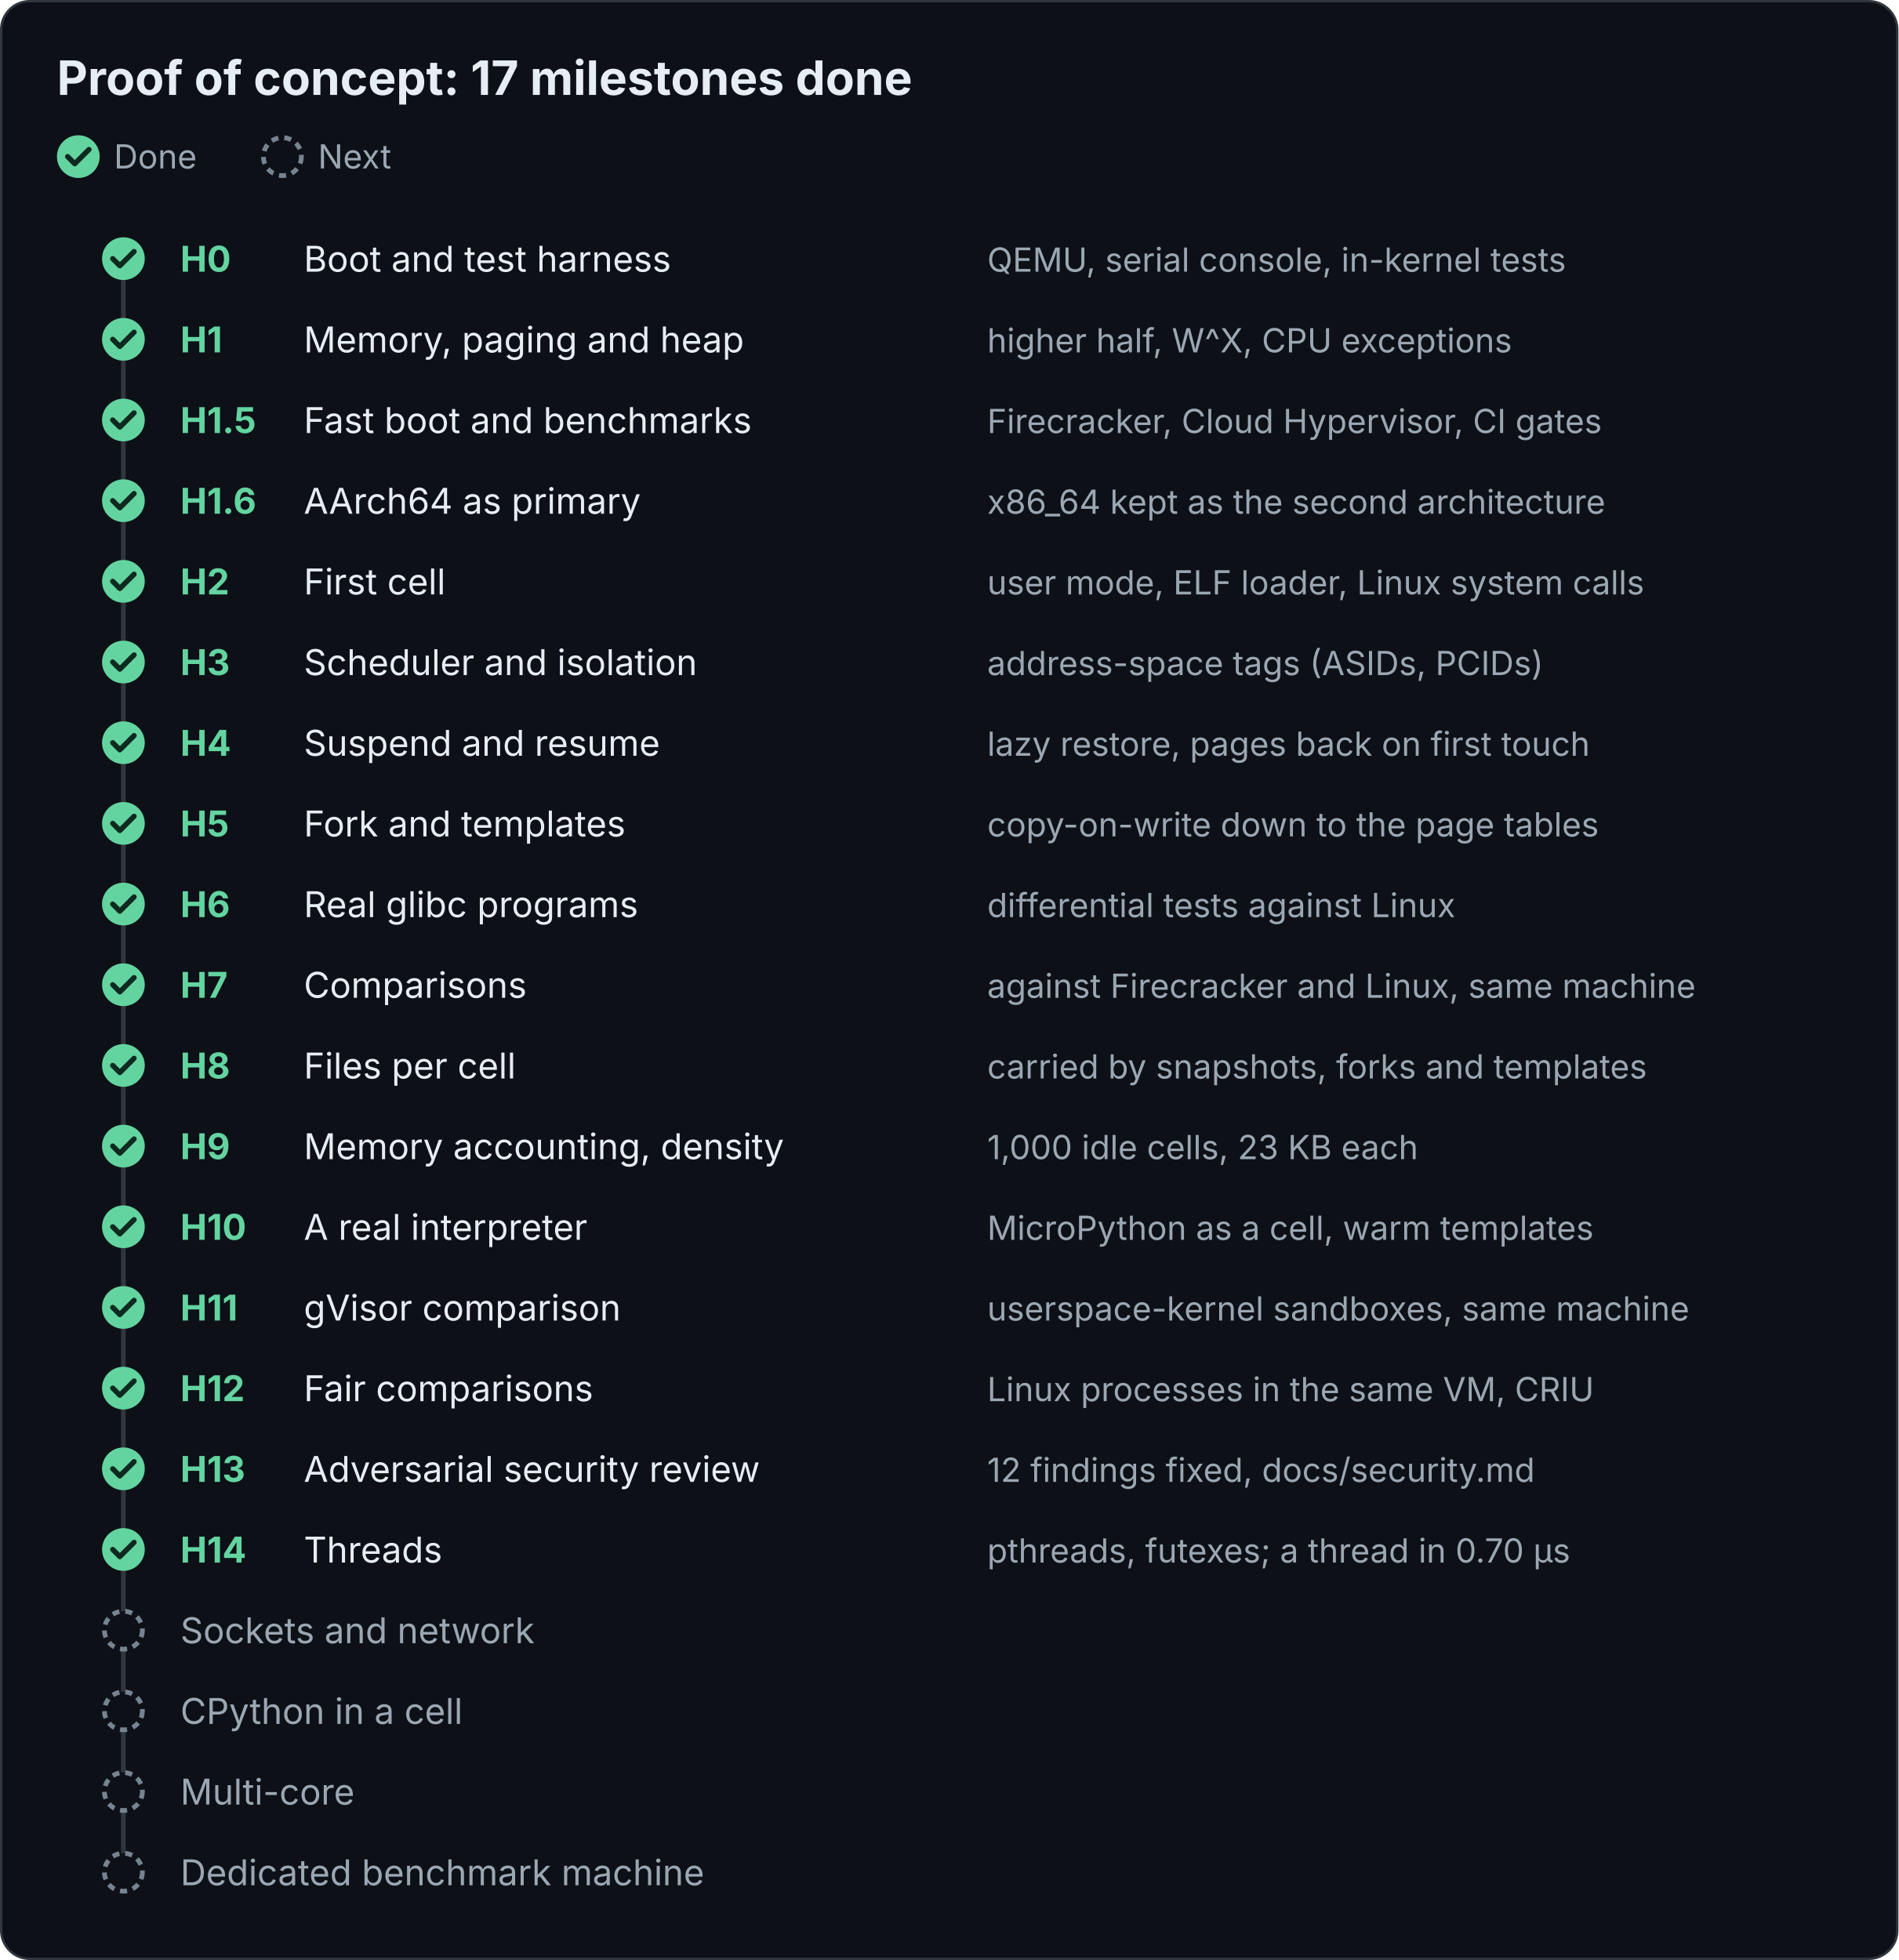
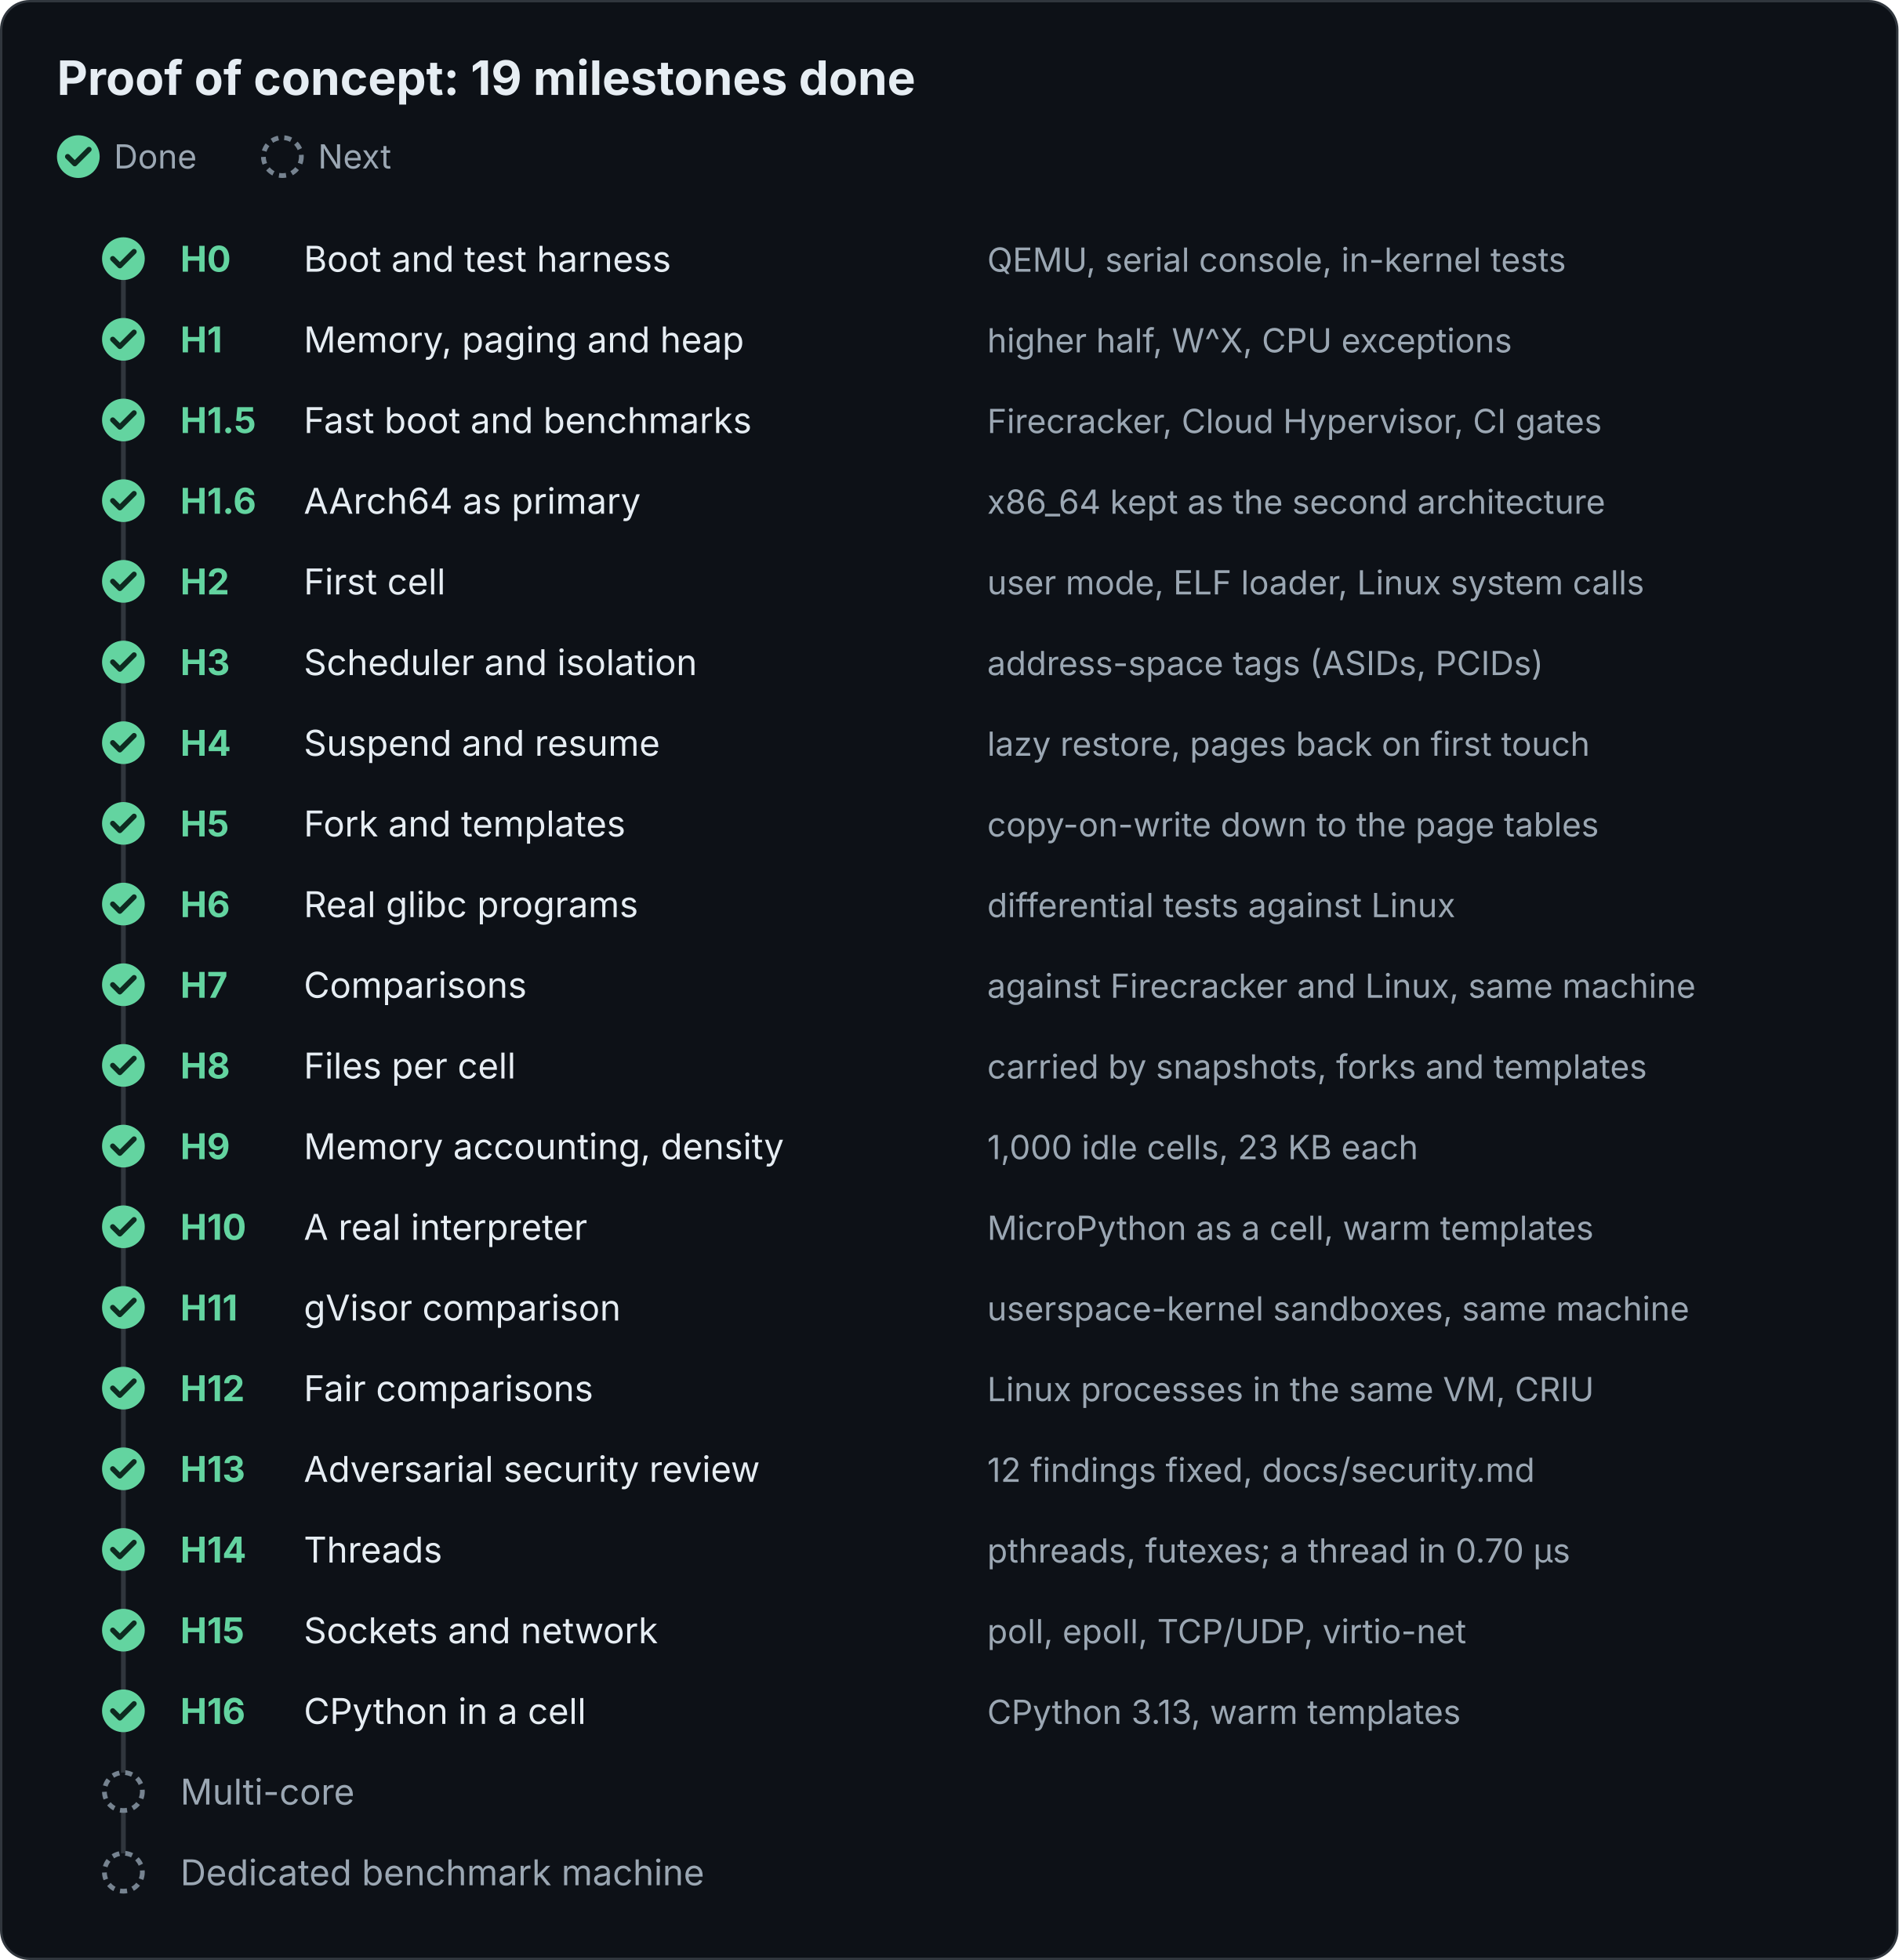
<svg xmlns="http://www.w3.org/2000/svg" viewBox="0 0 800 826" width="800" height="826" role="img" font-family="Inter, -apple-system, Segoe UI, Helvetica, Arial, sans-serif">
  <defs>
    <marker id="a" viewBox="0 0 10 10" refX="9" refY="5" markerWidth="7" markerHeight="7" orient="auto-start-reverse">
      <path d="M0 0L10 5L0 10z" fill="#8b98a5" />
    </marker>
  </defs>
  <rect class="bg" x="0.5" y="0.5" width="799" height="825" rx="12" fill="#0d1117" stroke="#30363d" />
-   <text x="24" y="40" font-size="20" fill="#e6edf3" font-weight="700">Proof of concept: 17 milestones done</text>
+   <text x="24" y="40" font-size="20" fill="#e6edf3" font-weight="700">Proof of concept: 19 milestones done</text>
  <circle cx="33" cy="66" r="9" fill="#63d4a0" />
  <path d="M28.5 66l3 3l6-6" fill="none" stroke="#0e2a20" stroke-width="2.2" stroke-linecap="round" stroke-linejoin="round" />
  <text x="48" y="71" font-size="14" fill="#9ba7b3">Done</text>
  <circle cx="119" cy="66" r="8" fill="#0d1117" stroke="#768390" stroke-width="2" stroke-dasharray="3 2.5" />
  <text x="134" y="71" font-size="14" fill="#9ba7b3">Next</text>
  <line x1="52" y1="109.0" x2="52" y2="789.0" stroke="#30363d" stroke-width="2" />
  <circle cx="52" cy="109.0" r="9" fill="#63d4a0" />
  <path d="M47.5 109.0l3 3l6-6" fill="none" stroke="#0e2a20" stroke-width="2.2" stroke-linecap="round" stroke-linejoin="round" />
  <text x="76" y="114.5" font-size="15" fill="#63d4a0" font-weight="700">H0</text>
  <text x="128" y="114.5" font-size="15" fill="#e6edf3">Boot and test harness</text>
  <text x="416" y="114.5" font-size="14" fill="#9ba7b3">QEMU, serial console, in-kernel tests</text>
  <circle cx="52" cy="143.0" r="9" fill="#63d4a0" />
  <path d="M47.5 143.0l3 3l6-6" fill="none" stroke="#0e2a20" stroke-width="2.2" stroke-linecap="round" stroke-linejoin="round" />
  <text x="76" y="148.5" font-size="15" fill="#63d4a0" font-weight="700">H1</text>
  <text x="128" y="148.5" font-size="15" fill="#e6edf3">Memory, paging and heap</text>
  <text x="416" y="148.5" font-size="14" fill="#9ba7b3">higher half, W^X, CPU exceptions</text>
  <circle cx="52" cy="177.0" r="9" fill="#63d4a0" />
  <path d="M47.5 177.0l3 3l6-6" fill="none" stroke="#0e2a20" stroke-width="2.2" stroke-linecap="round" stroke-linejoin="round" />
  <text x="76" y="182.5" font-size="15" fill="#63d4a0" font-weight="700">H1.5</text>
  <text x="128" y="182.5" font-size="15" fill="#e6edf3">Fast boot and benchmarks</text>
  <text x="416" y="182.5" font-size="14" fill="#9ba7b3">Firecracker, Cloud Hypervisor, CI gates</text>
  <circle cx="52" cy="211.0" r="9" fill="#63d4a0" />
  <path d="M47.5 211.0l3 3l6-6" fill="none" stroke="#0e2a20" stroke-width="2.2" stroke-linecap="round" stroke-linejoin="round" />
  <text x="76" y="216.5" font-size="15" fill="#63d4a0" font-weight="700">H1.6</text>
  <text x="128" y="216.5" font-size="15" fill="#e6edf3">AArch64 as primary</text>
  <text x="416" y="216.5" font-size="14" fill="#9ba7b3">x86_64 kept as the second architecture</text>
  <circle cx="52" cy="245.0" r="9" fill="#63d4a0" />
  <path d="M47.5 245.0l3 3l6-6" fill="none" stroke="#0e2a20" stroke-width="2.2" stroke-linecap="round" stroke-linejoin="round" />
  <text x="76" y="250.5" font-size="15" fill="#63d4a0" font-weight="700">H2</text>
  <text x="128" y="250.5" font-size="15" fill="#e6edf3">First cell</text>
  <text x="416" y="250.5" font-size="14" fill="#9ba7b3">user mode, ELF loader, Linux system calls</text>
  <circle cx="52" cy="279.0" r="9" fill="#63d4a0" />
  <path d="M47.5 279.0l3 3l6-6" fill="none" stroke="#0e2a20" stroke-width="2.2" stroke-linecap="round" stroke-linejoin="round" />
  <text x="76" y="284.5" font-size="15" fill="#63d4a0" font-weight="700">H3</text>
  <text x="128" y="284.5" font-size="15" fill="#e6edf3">Scheduler and isolation</text>
  <text x="416" y="284.5" font-size="14" fill="#9ba7b3">address-space tags (ASIDs, PCIDs)</text>
  <circle cx="52" cy="313.0" r="9" fill="#63d4a0" />
  <path d="M47.5 313.0l3 3l6-6" fill="none" stroke="#0e2a20" stroke-width="2.2" stroke-linecap="round" stroke-linejoin="round" />
  <text x="76" y="318.5" font-size="15" fill="#63d4a0" font-weight="700">H4</text>
  <text x="128" y="318.5" font-size="15" fill="#e6edf3">Suspend and resume</text>
  <text x="416" y="318.5" font-size="14" fill="#9ba7b3">lazy restore, pages back on first touch</text>
  <circle cx="52" cy="347.0" r="9" fill="#63d4a0" />
  <path d="M47.5 347.0l3 3l6-6" fill="none" stroke="#0e2a20" stroke-width="2.2" stroke-linecap="round" stroke-linejoin="round" />
  <text x="76" y="352.5" font-size="15" fill="#63d4a0" font-weight="700">H5</text>
  <text x="128" y="352.5" font-size="15" fill="#e6edf3">Fork and templates</text>
  <text x="416" y="352.5" font-size="14" fill="#9ba7b3">copy-on-write down to the page tables</text>
  <circle cx="52" cy="381.0" r="9" fill="#63d4a0" />
  <path d="M47.5 381.0l3 3l6-6" fill="none" stroke="#0e2a20" stroke-width="2.2" stroke-linecap="round" stroke-linejoin="round" />
  <text x="76" y="386.5" font-size="15" fill="#63d4a0" font-weight="700">H6</text>
  <text x="128" y="386.5" font-size="15" fill="#e6edf3">Real glibc programs</text>
  <text x="416" y="386.5" font-size="14" fill="#9ba7b3">differential tests against Linux</text>
  <circle cx="52" cy="415.0" r="9" fill="#63d4a0" />
  <path d="M47.5 415.0l3 3l6-6" fill="none" stroke="#0e2a20" stroke-width="2.2" stroke-linecap="round" stroke-linejoin="round" />
  <text x="76" y="420.5" font-size="15" fill="#63d4a0" font-weight="700">H7</text>
  <text x="128" y="420.5" font-size="15" fill="#e6edf3">Comparisons</text>
  <text x="416" y="420.5" font-size="14" fill="#9ba7b3">against Firecracker and Linux, same machine</text>
  <circle cx="52" cy="449.0" r="9" fill="#63d4a0" />
  <path d="M47.5 449.0l3 3l6-6" fill="none" stroke="#0e2a20" stroke-width="2.2" stroke-linecap="round" stroke-linejoin="round" />
  <text x="76" y="454.5" font-size="15" fill="#63d4a0" font-weight="700">H8</text>
  <text x="128" y="454.5" font-size="15" fill="#e6edf3">Files per cell</text>
  <text x="416" y="454.5" font-size="14" fill="#9ba7b3">carried by snapshots, forks and templates</text>
  <circle cx="52" cy="483.0" r="9" fill="#63d4a0" />
  <path d="M47.5 483.0l3 3l6-6" fill="none" stroke="#0e2a20" stroke-width="2.2" stroke-linecap="round" stroke-linejoin="round" />
  <text x="76" y="488.5" font-size="15" fill="#63d4a0" font-weight="700">H9</text>
  <text x="128" y="488.5" font-size="15" fill="#e6edf3">Memory accounting, density</text>
  <text x="416" y="488.5" font-size="14" fill="#9ba7b3">1,000 idle cells, 23 KB each</text>
  <circle cx="52" cy="517.0" r="9" fill="#63d4a0" />
  <path d="M47.5 517.0l3 3l6-6" fill="none" stroke="#0e2a20" stroke-width="2.2" stroke-linecap="round" stroke-linejoin="round" />
  <text x="76" y="522.5" font-size="15" fill="#63d4a0" font-weight="700">H10</text>
  <text x="128" y="522.5" font-size="15" fill="#e6edf3">A real interpreter</text>
  <text x="416" y="522.5" font-size="14" fill="#9ba7b3">MicroPython as a cell, warm templates</text>
  <circle cx="52" cy="551.0" r="9" fill="#63d4a0" />
  <path d="M47.5 551.0l3 3l6-6" fill="none" stroke="#0e2a20" stroke-width="2.2" stroke-linecap="round" stroke-linejoin="round" />
  <text x="76" y="556.5" font-size="15" fill="#63d4a0" font-weight="700">H11</text>
  <text x="128" y="556.5" font-size="15" fill="#e6edf3">gVisor comparison</text>
  <text x="416" y="556.5" font-size="14" fill="#9ba7b3">userspace-kernel sandboxes, same machine</text>
  <circle cx="52" cy="585.0" r="9" fill="#63d4a0" />
  <path d="M47.5 585.0l3 3l6-6" fill="none" stroke="#0e2a20" stroke-width="2.2" stroke-linecap="round" stroke-linejoin="round" />
  <text x="76" y="590.5" font-size="15" fill="#63d4a0" font-weight="700">H12</text>
  <text x="128" y="590.5" font-size="15" fill="#e6edf3">Fair comparisons</text>
  <text x="416" y="590.5" font-size="14" fill="#9ba7b3">Linux processes in the same VM, CRIU</text>
  <circle cx="52" cy="619.0" r="9" fill="#63d4a0" />
  <path d="M47.5 619.0l3 3l6-6" fill="none" stroke="#0e2a20" stroke-width="2.2" stroke-linecap="round" stroke-linejoin="round" />
  <text x="76" y="624.5" font-size="15" fill="#63d4a0" font-weight="700">H13</text>
  <text x="128" y="624.5" font-size="15" fill="#e6edf3">Adversarial security review</text>
  <text x="416" y="624.5" font-size="14" fill="#9ba7b3">12 findings fixed, docs/security.md</text>
  <circle cx="52" cy="653.0" r="9" fill="#63d4a0" />
  <path d="M47.5 653.0l3 3l6-6" fill="none" stroke="#0e2a20" stroke-width="2.2" stroke-linecap="round" stroke-linejoin="round" />
  <text x="76" y="658.5" font-size="15" fill="#63d4a0" font-weight="700">H14</text>
  <text x="128" y="658.5" font-size="15" fill="#e6edf3">Threads</text>
  <text x="416" y="658.5" font-size="14" fill="#9ba7b3">pthreads, futexes; a thread in 0.70 µs</text>
-   <circle cx="52" cy="687.0" r="8" fill="#0d1117" stroke="#768390" stroke-width="2" stroke-dasharray="3 2.5" />
-   <text x="76" y="692.5" font-size="15" fill="#9ba7b3">Sockets and network</text>
-   <circle cx="52" cy="721.0" r="8" fill="#0d1117" stroke="#768390" stroke-width="2" stroke-dasharray="3 2.5" />
-   <text x="76" y="726.5" font-size="15" fill="#9ba7b3">CPython in a cell</text>
+   <circle cx="52" cy="687.0" r="9" fill="#63d4a0" />
+   <path d="M47.5 687.0l3 3l6-6" fill="none" stroke="#0e2a20" stroke-width="2.2" stroke-linecap="round" stroke-linejoin="round" />
+   <text x="76" y="692.5" font-size="15" fill="#63d4a0" font-weight="700">H15</text>
+   <text x="128" y="692.5" font-size="15" fill="#e6edf3">Sockets and network</text>
+   <text x="416" y="692.5" font-size="14" fill="#9ba7b3">poll, epoll, TCP/UDP, virtio-net</text>
+   <circle cx="52" cy="721.0" r="9" fill="#63d4a0" />
+   <path d="M47.5 721.0l3 3l6-6" fill="none" stroke="#0e2a20" stroke-width="2.2" stroke-linecap="round" stroke-linejoin="round" />
+   <text x="76" y="726.5" font-size="15" fill="#63d4a0" font-weight="700">H16</text>
+   <text x="128" y="726.5" font-size="15" fill="#e6edf3">CPython in a cell</text>
+   <text x="416" y="726.5" font-size="14" fill="#9ba7b3">CPython 3.13, warm templates</text>
  <circle cx="52" cy="755.0" r="8" fill="#0d1117" stroke="#768390" stroke-width="2" stroke-dasharray="3 2.5" />
  <text x="76" y="760.5" font-size="15" fill="#9ba7b3">Multi-core</text>
  <circle cx="52" cy="789.0" r="8" fill="#0d1117" stroke="#768390" stroke-width="2" stroke-dasharray="3 2.5" />
  <text x="76" y="794.5" font-size="15" fill="#9ba7b3">Dedicated benchmark machine</text>
</svg>
